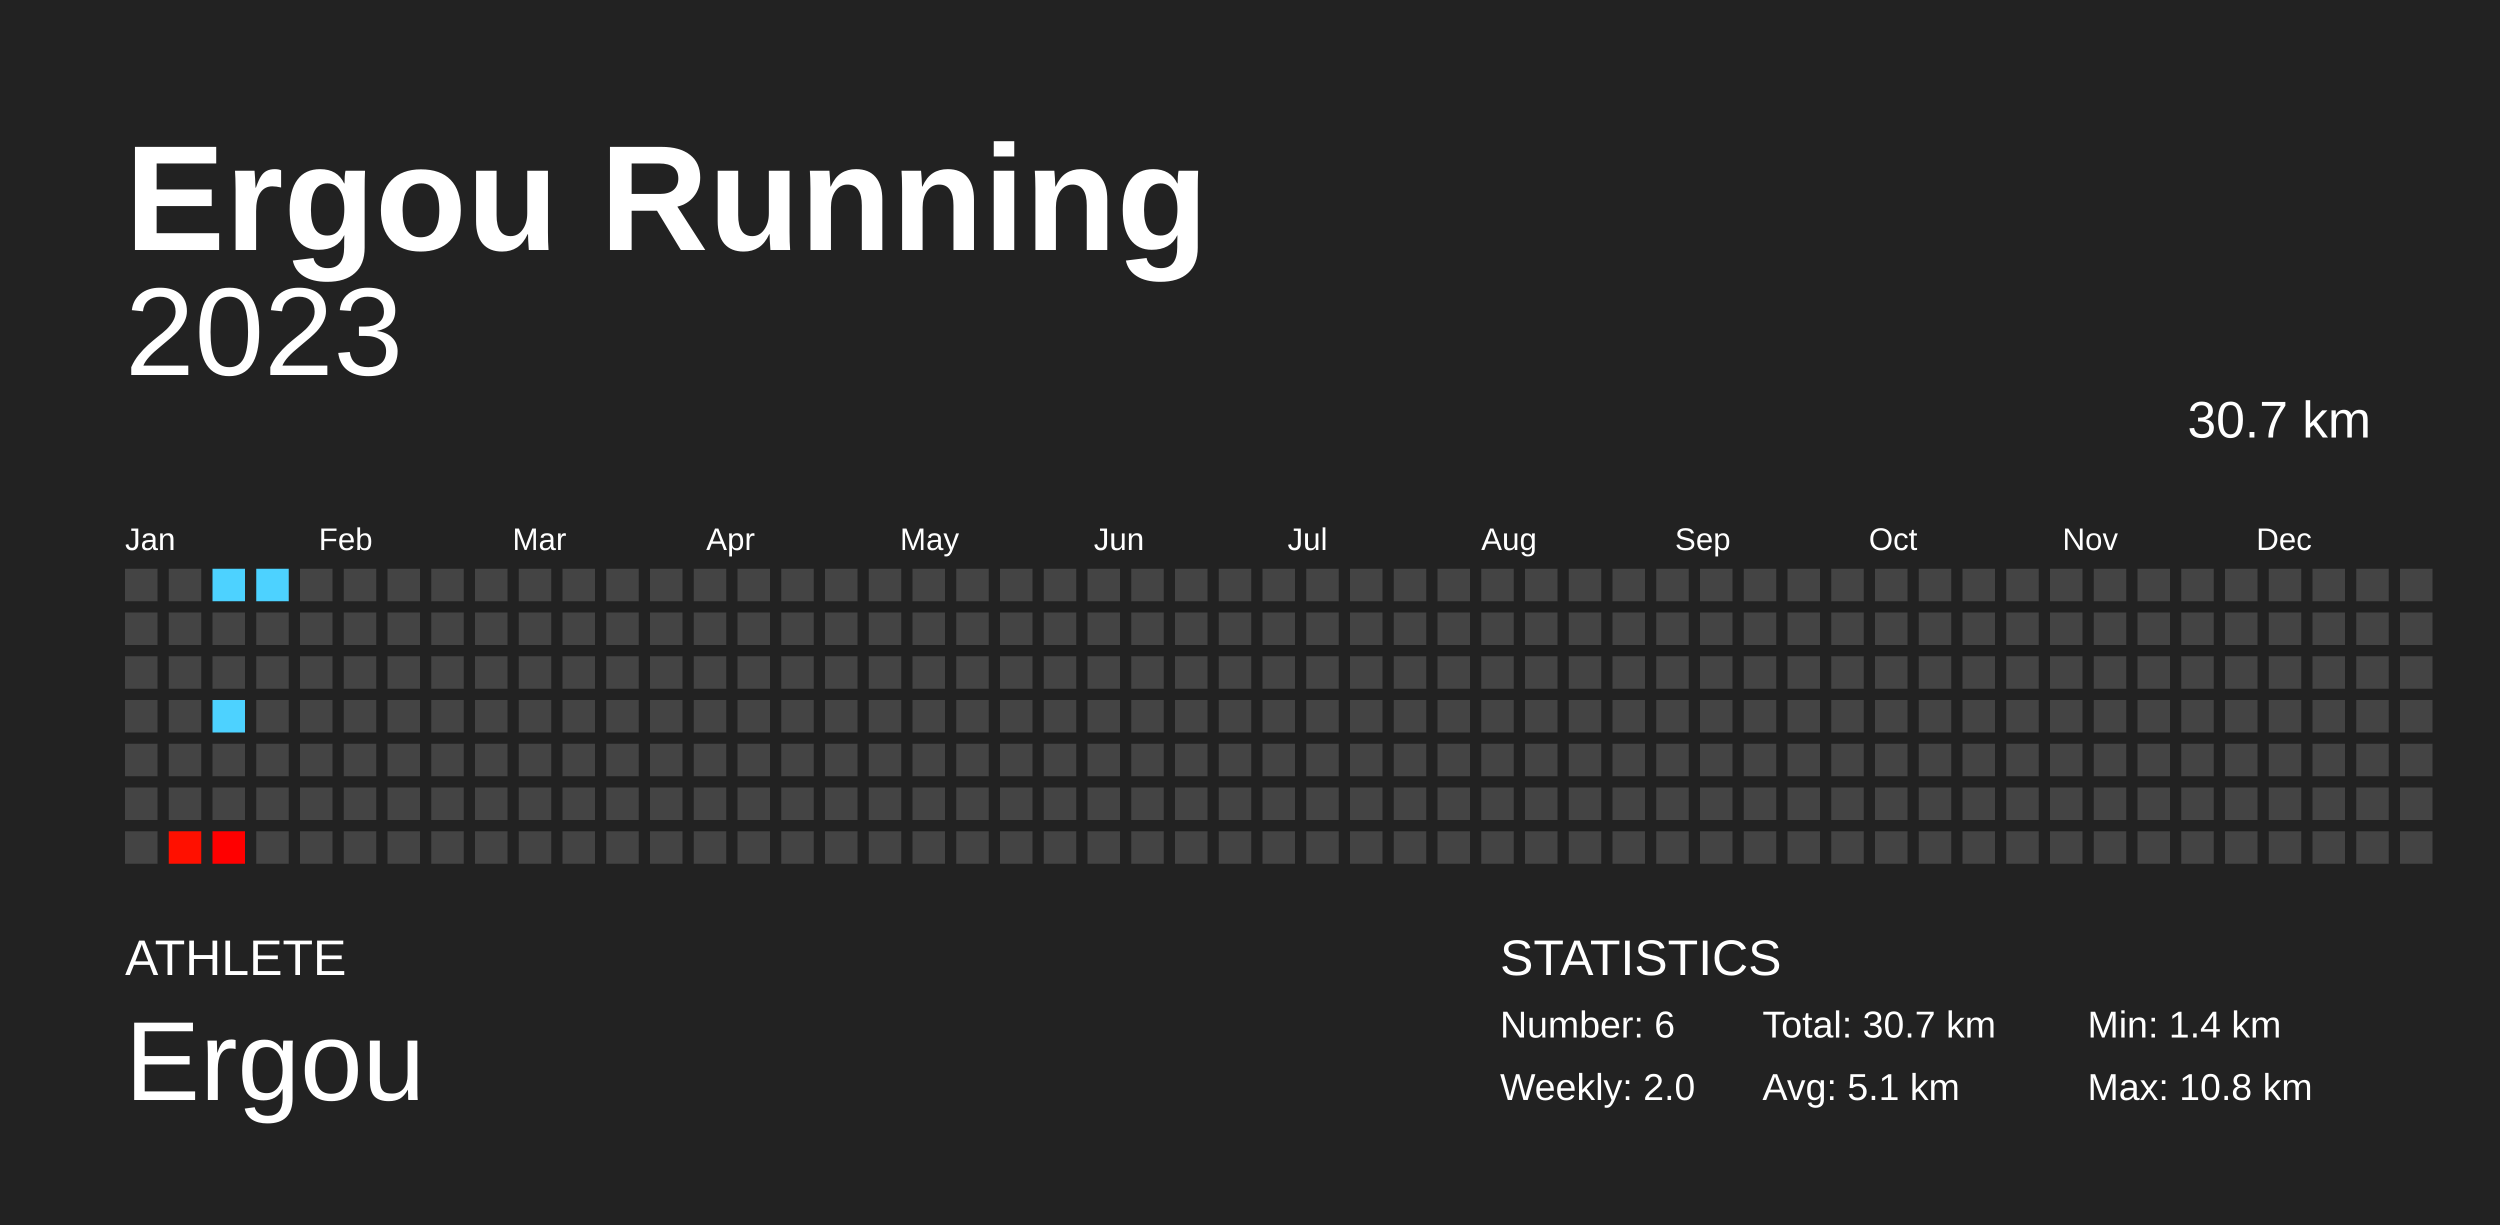
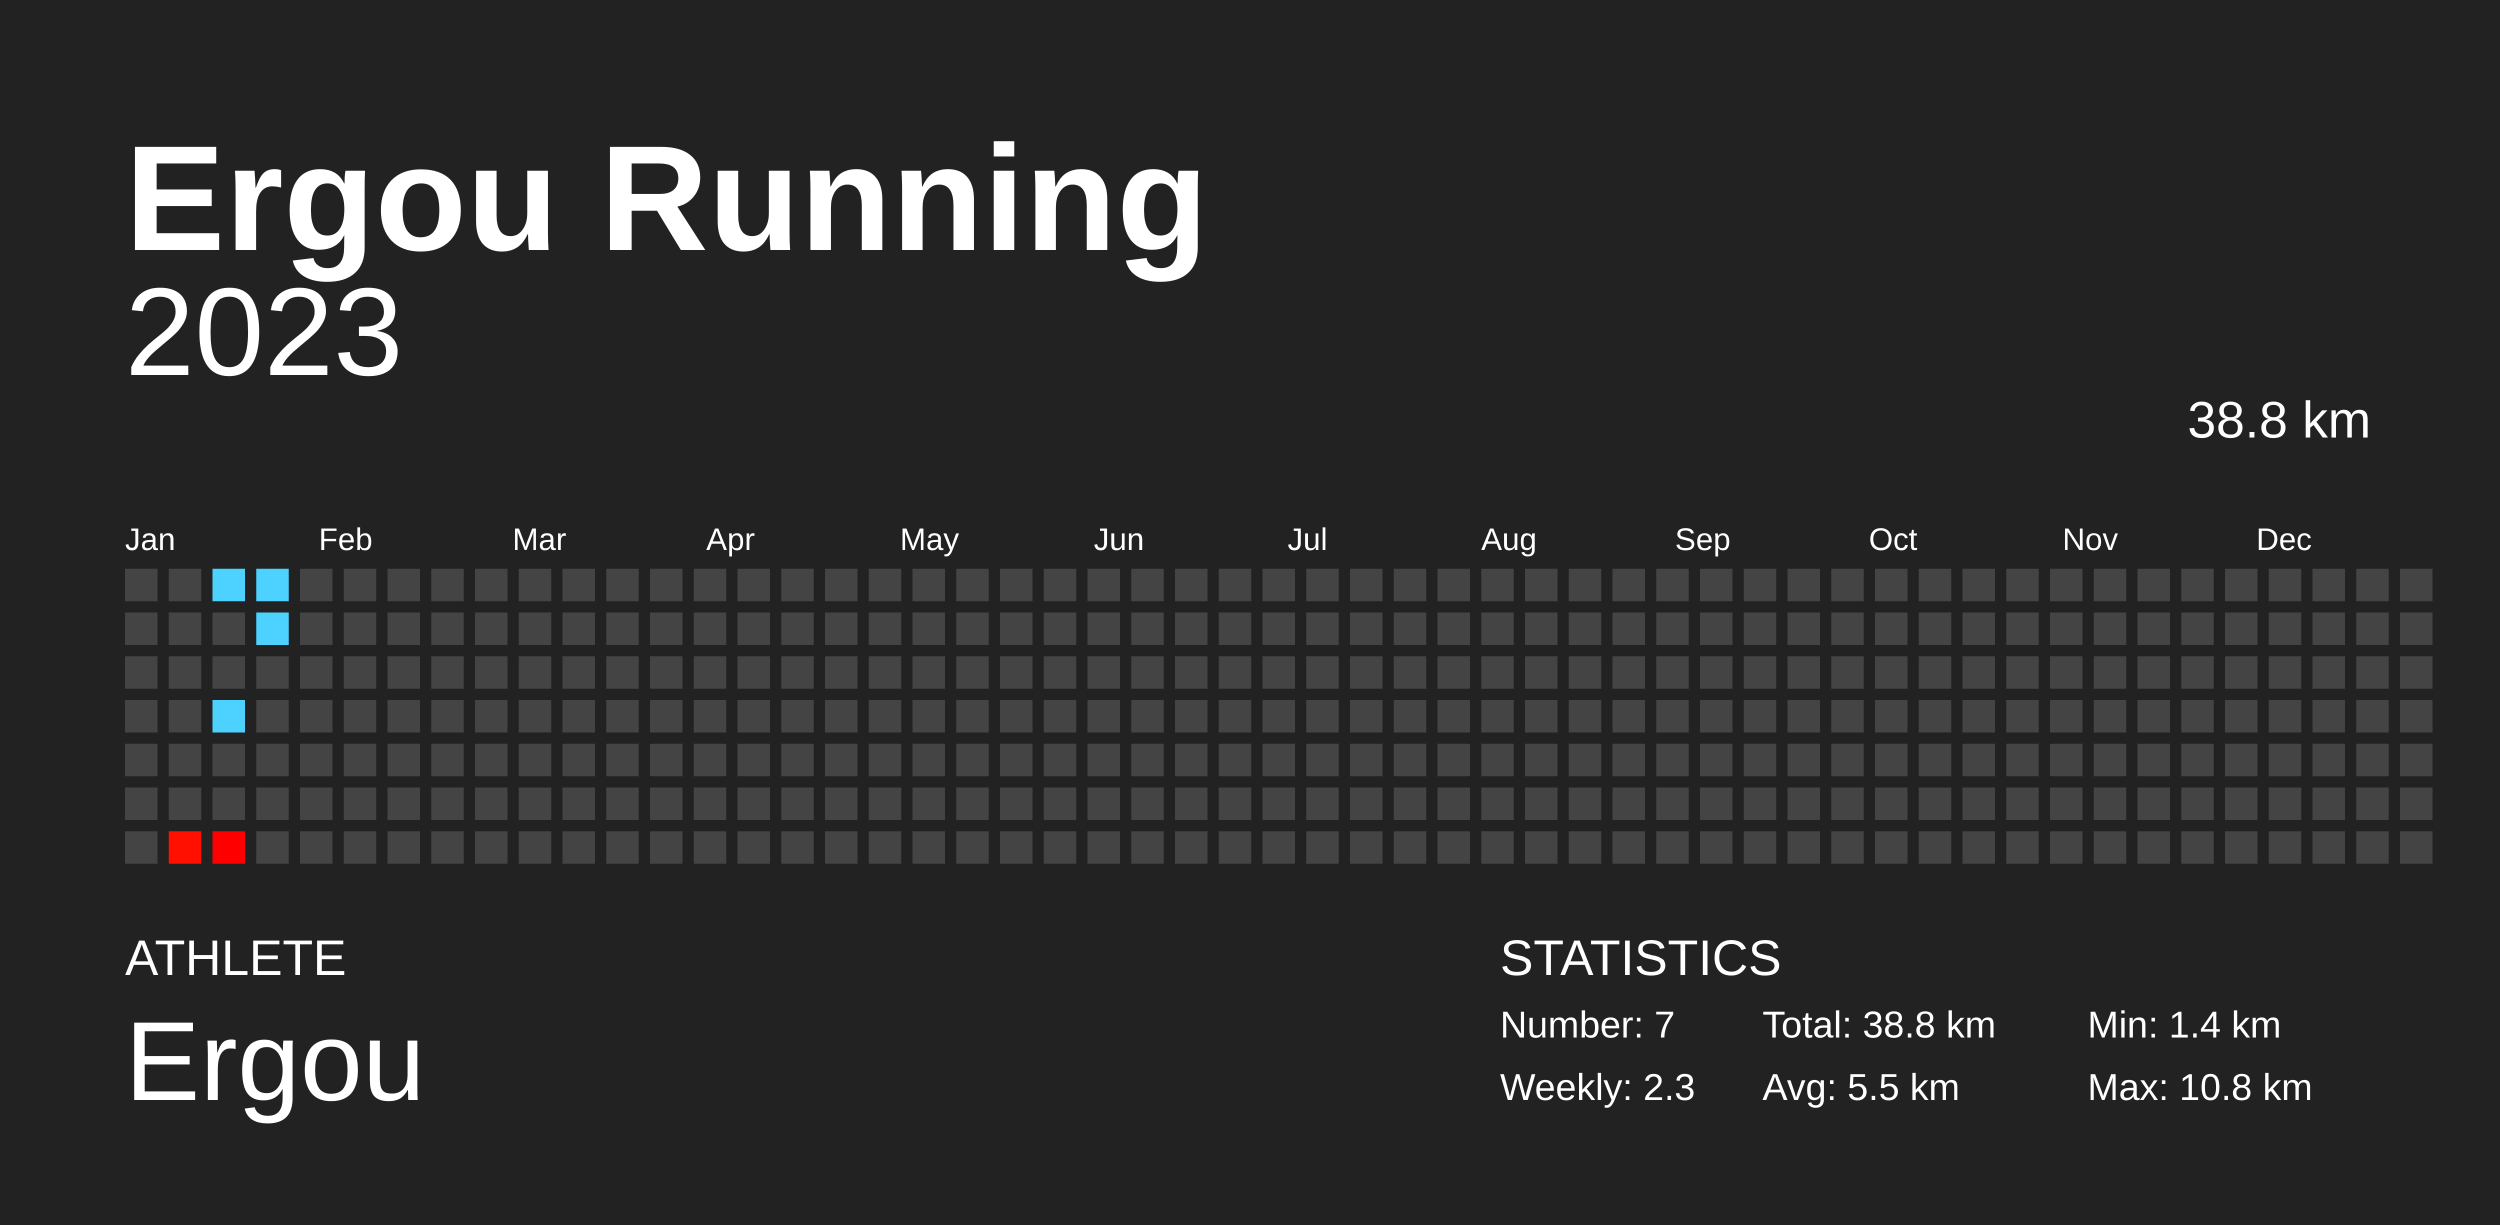
<svg xmlns="http://www.w3.org/2000/svg" baseProfile="full" height="98mm" version="1.1" viewBox="0,0,200,98" width="200mm">
  <defs />
  <rect fill="#222222" height="98" width="200" x="0" y="0" />
  <text fill="#FFFFFF" style="font-size:12px; font-family:Arial; font-weight:bold;" x="10" y="20">Ergou Running</text>
  <text fill="#FFFFFF" style="font-size:4px; font-family:Arial" x="10" y="78">ATHLETE</text>
  <text fill="#FFFFFF" style="font-size:9px; font-family:Arial" x="10" y="88">Ergou</text>
  <text fill="#FFFFFF" style="font-size:4px; font-family:Arial" x="120" y="78">STATISTICS</text>
-   <text fill="#FFFFFF" style="font-size:3px; font-family:Arial" x="120" y="83">Number: 6</text>
-   <text fill="#FFFFFF" style="font-size:3px; font-family:Arial" x="120" y="88">Weekly: 2.0</text>
-   <text fill="#FFFFFF" style="font-size:3px; font-family:Arial" x="141" y="83">Total: 30.7 km</text>
-   <text fill="#FFFFFF" style="font-size:3px; font-family:Arial" x="141" y="88">Avg: 5.1 km</text>
+   <text fill="#FFFFFF" style="font-size:3px; font-family:Arial" x="120" y="83">Number: 7</text>
+   <text fill="#FFFFFF" style="font-size:3px; font-family:Arial" x="120" y="88">Weekly: 2.3</text>
+   <text fill="#FFFFFF" style="font-size:3px; font-family:Arial" x="141" y="83">Total: 38.8 km</text>
+   <text fill="#FFFFFF" style="font-size:3px; font-family:Arial" x="141" y="88">Avg: 5.5 km</text>
  <text fill="#FFFFFF" style="font-size:3px; font-family:Arial" x="167" y="83">Min: 1.4 km</text>
  <text fill="#FFFFFF" style="font-size:3px; font-family:Arial" x="167" y="88">Max: 10.8 km</text>
  <text alignment-baseline="hanging" fill="#FFFFFF" style="font-size:10.0px; font-family:Arial;" x="10" y="30">2023</text>
-   <text alignment-baseline="hanging" fill="#FFFFFF" style="font-size:4.125px; font-family:Arial;" x="175" y="35">30.7 km</text>
+   <text alignment-baseline="hanging" fill="#FFFFFF" style="font-size:4.125px; font-family:Arial;" x="175" y="35">38.8 km</text>
  <text fill="#FFFFFF" style="font-size:2.5px; font-family:Arial" x="10.0" y="44">Jan</text>
  <text fill="#FFFFFF" style="font-size:2.5px; font-family:Arial" x="25.5" y="44">Feb</text>
  <text fill="#FFFFFF" style="font-size:2.5px; font-family:Arial" x="41.0" y="44">Mar</text>
  <text fill="#FFFFFF" style="font-size:2.5px; font-family:Arial" x="56.5" y="44">Apr</text>
  <text fill="#FFFFFF" style="font-size:2.5px; font-family:Arial" x="72.0" y="44">May</text>
  <text fill="#FFFFFF" style="font-size:2.5px; font-family:Arial" x="87.5" y="44">Jun</text>
  <text fill="#FFFFFF" style="font-size:2.5px; font-family:Arial" x="103.0" y="44">Jul</text>
  <text fill="#FFFFFF" style="font-size:2.5px; font-family:Arial" x="118.5" y="44">Aug</text>
  <text fill="#FFFFFF" style="font-size:2.5px; font-family:Arial" x="134.0" y="44">Sep</text>
  <text fill="#FFFFFF" style="font-size:2.5px; font-family:Arial" x="149.5" y="44">Oct</text>
  <text fill="#FFFFFF" style="font-size:2.5px; font-family:Arial" x="165.0" y="44">Nov</text>
  <text fill="#FFFFFF" style="font-size:2.5px; font-family:Arial" x="180.5" y="44">Dec</text>
  <rect fill="#444444" height="2.6" width="2.6" x="10.0" y="45.5" />
  <rect fill="#444444" height="2.6" width="2.6" x="10.0" y="49.0" />
  <rect fill="#444444" height="2.6" width="2.6" x="10.0" y="52.5" />
  <rect fill="#444444" height="2.6" width="2.6" x="10.0" y="56.0" />
  <rect fill="#444444" height="2.6" width="2.6" x="10.0" y="59.5" />
  <rect fill="#444444" height="2.6" width="2.6" x="10.0" y="63.0" />
  <rect fill="#444444" height="2.6" width="2.6" x="10.0" y="66.5" />
  <rect fill="#444444" height="2.6" width="2.6" x="13.5" y="45.5" />
  <rect fill="#444444" height="2.6" width="2.6" x="13.5" y="49.0" />
  <rect fill="#444444" height="2.6" width="2.6" x="13.5" y="52.5" />
  <rect fill="#444444" height="2.6" width="2.6" x="13.5" y="56.0" />
  <rect fill="#444444" height="2.6" width="2.6" x="13.5" y="59.5" />
  <rect fill="#444444" height="2.6" width="2.6" x="13.5" y="63.0" />
  <rect fill="#ff1000" height="2.6" width="2.6" x="13.5" y="66.5" />
  <rect fill="#4dd2ff" height="2.6" width="2.6" x="17.0" y="45.5" />
  <rect fill="#444444" height="2.6" width="2.6" x="17.0" y="49.0" />
  <rect fill="#444444" height="2.6" width="2.6" x="17.0" y="52.5" />
  <rect fill="#4dd2ff" height="2.6" width="2.6" x="17.0" y="56.0" />
  <rect fill="#444444" height="2.6" width="2.6" x="17.0" y="59.5" />
  <rect fill="#444444" height="2.6" width="2.6" x="17.0" y="63.0" />
  <rect fill="#ff0000" height="2.6" width="2.6" x="17.0" y="66.5" />
  <rect fill="#4dd2ff" height="2.6" width="2.6" x="20.5" y="45.5" />
-   <rect fill="#444444" height="2.6" width="2.6" x="20.5" y="49.0" />
+   <rect fill="#4dd2ff" height="2.6" width="2.6" x="20.5" y="49.0" />
  <rect fill="#444444" height="2.6" width="2.6" x="20.5" y="52.5" />
  <rect fill="#444444" height="2.6" width="2.6" x="20.5" y="56.0" />
  <rect fill="#444444" height="2.6" width="2.6" x="20.5" y="59.5" />
  <rect fill="#444444" height="2.6" width="2.6" x="20.5" y="63.0" />
  <rect fill="#444444" height="2.6" width="2.6" x="20.5" y="66.5" />
  <rect fill="#444444" height="2.6" width="2.6" x="24.0" y="45.5" />
  <rect fill="#444444" height="2.6" width="2.6" x="24.0" y="49.0" />
  <rect fill="#444444" height="2.6" width="2.6" x="24.0" y="52.5" />
  <rect fill="#444444" height="2.6" width="2.6" x="24.0" y="56.0" />
  <rect fill="#444444" height="2.6" width="2.6" x="24.0" y="59.5" />
  <rect fill="#444444" height="2.6" width="2.6" x="24.0" y="63.0" />
  <rect fill="#444444" height="2.6" width="2.6" x="24.0" y="66.5" />
  <rect fill="#444444" height="2.6" width="2.6" x="27.5" y="45.5" />
  <rect fill="#444444" height="2.6" width="2.6" x="27.5" y="49.0" />
  <rect fill="#444444" height="2.6" width="2.6" x="27.5" y="52.5" />
  <rect fill="#444444" height="2.6" width="2.6" x="27.5" y="56.0" />
  <rect fill="#444444" height="2.6" width="2.6" x="27.5" y="59.5" />
  <rect fill="#444444" height="2.6" width="2.6" x="27.5" y="63.0" />
  <rect fill="#444444" height="2.6" width="2.6" x="27.5" y="66.5" />
  <rect fill="#444444" height="2.6" width="2.6" x="31.0" y="45.5" />
  <rect fill="#444444" height="2.6" width="2.6" x="31.0" y="49.0" />
  <rect fill="#444444" height="2.6" width="2.6" x="31.0" y="52.5" />
  <rect fill="#444444" height="2.6" width="2.6" x="31.0" y="56.0" />
  <rect fill="#444444" height="2.6" width="2.6" x="31.0" y="59.5" />
  <rect fill="#444444" height="2.6" width="2.6" x="31.0" y="63.0" />
  <rect fill="#444444" height="2.6" width="2.6" x="31.0" y="66.5" />
  <rect fill="#444444" height="2.6" width="2.6" x="34.5" y="45.5" />
  <rect fill="#444444" height="2.6" width="2.6" x="34.5" y="49.0" />
  <rect fill="#444444" height="2.6" width="2.6" x="34.5" y="52.5" />
  <rect fill="#444444" height="2.6" width="2.6" x="34.5" y="56.0" />
  <rect fill="#444444" height="2.6" width="2.6" x="34.5" y="59.5" />
  <rect fill="#444444" height="2.6" width="2.6" x="34.5" y="63.0" />
  <rect fill="#444444" height="2.6" width="2.6" x="34.5" y="66.5" />
  <rect fill="#444444" height="2.6" width="2.6" x="38.0" y="45.5" />
  <rect fill="#444444" height="2.6" width="2.6" x="38.0" y="49.0" />
  <rect fill="#444444" height="2.6" width="2.6" x="38.0" y="52.5" />
  <rect fill="#444444" height="2.6" width="2.6" x="38.0" y="56.0" />
  <rect fill="#444444" height="2.6" width="2.6" x="38.0" y="59.5" />
  <rect fill="#444444" height="2.6" width="2.6" x="38.0" y="63.0" />
  <rect fill="#444444" height="2.6" width="2.6" x="38.0" y="66.5" />
  <rect fill="#444444" height="2.6" width="2.6" x="41.5" y="45.5" />
  <rect fill="#444444" height="2.6" width="2.6" x="41.5" y="49.0" />
  <rect fill="#444444" height="2.6" width="2.6" x="41.5" y="52.5" />
  <rect fill="#444444" height="2.6" width="2.6" x="41.5" y="56.0" />
  <rect fill="#444444" height="2.6" width="2.6" x="41.5" y="59.5" />
  <rect fill="#444444" height="2.6" width="2.6" x="41.5" y="63.0" />
  <rect fill="#444444" height="2.6" width="2.6" x="41.5" y="66.5" />
  <rect fill="#444444" height="2.6" width="2.6" x="45.0" y="45.5" />
  <rect fill="#444444" height="2.6" width="2.6" x="45.0" y="49.0" />
  <rect fill="#444444" height="2.6" width="2.6" x="45.0" y="52.5" />
  <rect fill="#444444" height="2.6" width="2.6" x="45.0" y="56.0" />
  <rect fill="#444444" height="2.6" width="2.6" x="45.0" y="59.5" />
  <rect fill="#444444" height="2.6" width="2.6" x="45.0" y="63.0" />
  <rect fill="#444444" height="2.6" width="2.6" x="45.0" y="66.5" />
  <rect fill="#444444" height="2.6" width="2.6" x="48.5" y="45.5" />
  <rect fill="#444444" height="2.6" width="2.6" x="48.5" y="49.0" />
  <rect fill="#444444" height="2.6" width="2.6" x="48.5" y="52.5" />
  <rect fill="#444444" height="2.6" width="2.6" x="48.5" y="56.0" />
  <rect fill="#444444" height="2.6" width="2.6" x="48.5" y="59.5" />
  <rect fill="#444444" height="2.6" width="2.6" x="48.5" y="63.0" />
  <rect fill="#444444" height="2.6" width="2.6" x="48.5" y="66.5" />
  <rect fill="#444444" height="2.6" width="2.6" x="52.0" y="45.5" />
  <rect fill="#444444" height="2.6" width="2.6" x="52.0" y="49.0" />
  <rect fill="#444444" height="2.6" width="2.6" x="52.0" y="52.5" />
  <rect fill="#444444" height="2.6" width="2.6" x="52.0" y="56.0" />
  <rect fill="#444444" height="2.6" width="2.6" x="52.0" y="59.5" />
  <rect fill="#444444" height="2.6" width="2.6" x="52.0" y="63.0" />
  <rect fill="#444444" height="2.6" width="2.6" x="52.0" y="66.5" />
  <rect fill="#444444" height="2.6" width="2.6" x="55.5" y="45.5" />
  <rect fill="#444444" height="2.6" width="2.6" x="55.5" y="49.0" />
  <rect fill="#444444" height="2.6" width="2.6" x="55.5" y="52.5" />
  <rect fill="#444444" height="2.6" width="2.6" x="55.5" y="56.0" />
  <rect fill="#444444" height="2.6" width="2.6" x="55.5" y="59.5" />
  <rect fill="#444444" height="2.6" width="2.6" x="55.5" y="63.0" />
  <rect fill="#444444" height="2.6" width="2.6" x="55.5" y="66.5" />
  <rect fill="#444444" height="2.6" width="2.6" x="59.0" y="45.5" />
  <rect fill="#444444" height="2.6" width="2.6" x="59.0" y="49.0" />
  <rect fill="#444444" height="2.6" width="2.6" x="59.0" y="52.5" />
  <rect fill="#444444" height="2.6" width="2.6" x="59.0" y="56.0" />
  <rect fill="#444444" height="2.6" width="2.6" x="59.0" y="59.5" />
  <rect fill="#444444" height="2.6" width="2.6" x="59.0" y="63.0" />
  <rect fill="#444444" height="2.6" width="2.6" x="59.0" y="66.5" />
  <rect fill="#444444" height="2.6" width="2.6" x="62.5" y="45.5" />
  <rect fill="#444444" height="2.6" width="2.6" x="62.5" y="49.0" />
  <rect fill="#444444" height="2.6" width="2.6" x="62.5" y="52.5" />
  <rect fill="#444444" height="2.6" width="2.6" x="62.5" y="56.0" />
  <rect fill="#444444" height="2.6" width="2.6" x="62.5" y="59.5" />
  <rect fill="#444444" height="2.6" width="2.6" x="62.5" y="63.0" />
  <rect fill="#444444" height="2.6" width="2.6" x="62.5" y="66.5" />
  <rect fill="#444444" height="2.6" width="2.6" x="66.0" y="45.5" />
  <rect fill="#444444" height="2.6" width="2.6" x="66.0" y="49.0" />
  <rect fill="#444444" height="2.6" width="2.6" x="66.0" y="52.5" />
  <rect fill="#444444" height="2.6" width="2.6" x="66.0" y="56.0" />
  <rect fill="#444444" height="2.6" width="2.6" x="66.0" y="59.5" />
  <rect fill="#444444" height="2.6" width="2.6" x="66.0" y="63.0" />
  <rect fill="#444444" height="2.6" width="2.6" x="66.0" y="66.5" />
  <rect fill="#444444" height="2.6" width="2.6" x="69.5" y="45.5" />
  <rect fill="#444444" height="2.6" width="2.6" x="69.5" y="49.0" />
  <rect fill="#444444" height="2.6" width="2.6" x="69.5" y="52.5" />
  <rect fill="#444444" height="2.6" width="2.6" x="69.5" y="56.0" />
  <rect fill="#444444" height="2.6" width="2.6" x="69.5" y="59.5" />
  <rect fill="#444444" height="2.6" width="2.6" x="69.5" y="63.0" />
  <rect fill="#444444" height="2.6" width="2.6" x="69.5" y="66.5" />
  <rect fill="#444444" height="2.6" width="2.6" x="73.0" y="45.5" />
  <rect fill="#444444" height="2.6" width="2.6" x="73.0" y="49.0" />
  <rect fill="#444444" height="2.6" width="2.6" x="73.0" y="52.5" />
  <rect fill="#444444" height="2.6" width="2.6" x="73.0" y="56.0" />
  <rect fill="#444444" height="2.6" width="2.6" x="73.0" y="59.5" />
  <rect fill="#444444" height="2.6" width="2.6" x="73.0" y="63.0" />
  <rect fill="#444444" height="2.6" width="2.6" x="73.0" y="66.5" />
  <rect fill="#444444" height="2.6" width="2.6" x="76.5" y="45.5" />
  <rect fill="#444444" height="2.6" width="2.6" x="76.5" y="49.0" />
  <rect fill="#444444" height="2.6" width="2.6" x="76.5" y="52.5" />
  <rect fill="#444444" height="2.6" width="2.6" x="76.5" y="56.0" />
  <rect fill="#444444" height="2.6" width="2.6" x="76.5" y="59.5" />
  <rect fill="#444444" height="2.6" width="2.6" x="76.5" y="63.0" />
  <rect fill="#444444" height="2.6" width="2.6" x="76.5" y="66.5" />
  <rect fill="#444444" height="2.6" width="2.6" x="80.0" y="45.5" />
  <rect fill="#444444" height="2.6" width="2.6" x="80.0" y="49.0" />
  <rect fill="#444444" height="2.6" width="2.6" x="80.0" y="52.5" />
  <rect fill="#444444" height="2.6" width="2.6" x="80.0" y="56.0" />
  <rect fill="#444444" height="2.6" width="2.6" x="80.0" y="59.5" />
  <rect fill="#444444" height="2.6" width="2.6" x="80.0" y="63.0" />
  <rect fill="#444444" height="2.6" width="2.6" x="80.0" y="66.5" />
  <rect fill="#444444" height="2.6" width="2.6" x="83.5" y="45.5" />
  <rect fill="#444444" height="2.6" width="2.6" x="83.5" y="49.0" />
  <rect fill="#444444" height="2.6" width="2.6" x="83.5" y="52.5" />
  <rect fill="#444444" height="2.6" width="2.6" x="83.5" y="56.0" />
  <rect fill="#444444" height="2.6" width="2.6" x="83.5" y="59.5" />
  <rect fill="#444444" height="2.6" width="2.6" x="83.5" y="63.0" />
  <rect fill="#444444" height="2.6" width="2.6" x="83.5" y="66.5" />
  <rect fill="#444444" height="2.6" width="2.6" x="87.0" y="45.5" />
  <rect fill="#444444" height="2.6" width="2.6" x="87.0" y="49.0" />
  <rect fill="#444444" height="2.6" width="2.6" x="87.0" y="52.5" />
  <rect fill="#444444" height="2.6" width="2.6" x="87.0" y="56.0" />
  <rect fill="#444444" height="2.6" width="2.6" x="87.0" y="59.5" />
  <rect fill="#444444" height="2.6" width="2.6" x="87.0" y="63.0" />
  <rect fill="#444444" height="2.6" width="2.6" x="87.0" y="66.5" />
  <rect fill="#444444" height="2.6" width="2.6" x="90.5" y="45.5" />
  <rect fill="#444444" height="2.6" width="2.6" x="90.5" y="49.0" />
  <rect fill="#444444" height="2.6" width="2.6" x="90.5" y="52.5" />
  <rect fill="#444444" height="2.6" width="2.6" x="90.5" y="56.0" />
  <rect fill="#444444" height="2.6" width="2.6" x="90.5" y="59.5" />
  <rect fill="#444444" height="2.6" width="2.6" x="90.5" y="63.0" />
  <rect fill="#444444" height="2.6" width="2.6" x="90.5" y="66.5" />
  <rect fill="#444444" height="2.6" width="2.6" x="94.0" y="45.5" />
  <rect fill="#444444" height="2.6" width="2.6" x="94.0" y="49.0" />
  <rect fill="#444444" height="2.6" width="2.6" x="94.0" y="52.5" />
  <rect fill="#444444" height="2.6" width="2.6" x="94.0" y="56.0" />
  <rect fill="#444444" height="2.6" width="2.6" x="94.0" y="59.5" />
  <rect fill="#444444" height="2.6" width="2.6" x="94.0" y="63.0" />
  <rect fill="#444444" height="2.6" width="2.6" x="94.0" y="66.5" />
  <rect fill="#444444" height="2.6" width="2.6" x="97.5" y="45.5" />
  <rect fill="#444444" height="2.6" width="2.6" x="97.5" y="49.0" />
  <rect fill="#444444" height="2.6" width="2.6" x="97.5" y="52.5" />
  <rect fill="#444444" height="2.6" width="2.6" x="97.5" y="56.0" />
  <rect fill="#444444" height="2.6" width="2.6" x="97.5" y="59.5" />
  <rect fill="#444444" height="2.6" width="2.6" x="97.5" y="63.0" />
  <rect fill="#444444" height="2.6" width="2.6" x="97.5" y="66.5" />
  <rect fill="#444444" height="2.6" width="2.6" x="101.0" y="45.5" />
  <rect fill="#444444" height="2.6" width="2.6" x="101.0" y="49.0" />
  <rect fill="#444444" height="2.6" width="2.6" x="101.0" y="52.5" />
  <rect fill="#444444" height="2.6" width="2.6" x="101.0" y="56.0" />
  <rect fill="#444444" height="2.6" width="2.6" x="101.0" y="59.5" />
  <rect fill="#444444" height="2.6" width="2.6" x="101.0" y="63.0" />
  <rect fill="#444444" height="2.6" width="2.6" x="101.0" y="66.5" />
  <rect fill="#444444" height="2.6" width="2.6" x="104.5" y="45.5" />
  <rect fill="#444444" height="2.6" width="2.6" x="104.5" y="49.0" />
  <rect fill="#444444" height="2.6" width="2.6" x="104.5" y="52.5" />
  <rect fill="#444444" height="2.6" width="2.6" x="104.5" y="56.0" />
  <rect fill="#444444" height="2.6" width="2.6" x="104.5" y="59.5" />
  <rect fill="#444444" height="2.6" width="2.6" x="104.5" y="63.0" />
  <rect fill="#444444" height="2.6" width="2.6" x="104.5" y="66.5" />
  <rect fill="#444444" height="2.6" width="2.6" x="108.0" y="45.5" />
  <rect fill="#444444" height="2.6" width="2.6" x="108.0" y="49.0" />
  <rect fill="#444444" height="2.6" width="2.6" x="108.0" y="52.5" />
  <rect fill="#444444" height="2.6" width="2.6" x="108.0" y="56.0" />
  <rect fill="#444444" height="2.6" width="2.6" x="108.0" y="59.5" />
  <rect fill="#444444" height="2.6" width="2.6" x="108.0" y="63.0" />
  <rect fill="#444444" height="2.6" width="2.6" x="108.0" y="66.5" />
  <rect fill="#444444" height="2.6" width="2.6" x="111.5" y="45.5" />
  <rect fill="#444444" height="2.6" width="2.6" x="111.5" y="49.0" />
  <rect fill="#444444" height="2.6" width="2.6" x="111.5" y="52.5" />
  <rect fill="#444444" height="2.6" width="2.6" x="111.5" y="56.0" />
  <rect fill="#444444" height="2.6" width="2.6" x="111.5" y="59.5" />
  <rect fill="#444444" height="2.6" width="2.6" x="111.5" y="63.0" />
  <rect fill="#444444" height="2.6" width="2.6" x="111.5" y="66.5" />
  <rect fill="#444444" height="2.6" width="2.6" x="115.0" y="45.5" />
  <rect fill="#444444" height="2.6" width="2.6" x="115.0" y="49.0" />
  <rect fill="#444444" height="2.6" width="2.6" x="115.0" y="52.5" />
  <rect fill="#444444" height="2.6" width="2.6" x="115.0" y="56.0" />
  <rect fill="#444444" height="2.6" width="2.6" x="115.0" y="59.5" />
  <rect fill="#444444" height="2.6" width="2.6" x="115.0" y="63.0" />
  <rect fill="#444444" height="2.6" width="2.6" x="115.0" y="66.5" />
  <rect fill="#444444" height="2.6" width="2.6" x="118.5" y="45.5" />
  <rect fill="#444444" height="2.6" width="2.6" x="118.5" y="49.0" />
  <rect fill="#444444" height="2.6" width="2.6" x="118.5" y="52.5" />
  <rect fill="#444444" height="2.6" width="2.6" x="118.5" y="56.0" />
  <rect fill="#444444" height="2.6" width="2.6" x="118.5" y="59.5" />
  <rect fill="#444444" height="2.6" width="2.6" x="118.5" y="63.0" />
  <rect fill="#444444" height="2.6" width="2.6" x="118.5" y="66.5" />
  <rect fill="#444444" height="2.6" width="2.6" x="122.0" y="45.5" />
  <rect fill="#444444" height="2.6" width="2.6" x="122.0" y="49.0" />
  <rect fill="#444444" height="2.6" width="2.6" x="122.0" y="52.5" />
  <rect fill="#444444" height="2.6" width="2.6" x="122.0" y="56.0" />
  <rect fill="#444444" height="2.6" width="2.6" x="122.0" y="59.5" />
  <rect fill="#444444" height="2.6" width="2.6" x="122.0" y="63.0" />
  <rect fill="#444444" height="2.6" width="2.6" x="122.0" y="66.5" />
  <rect fill="#444444" height="2.6" width="2.6" x="125.5" y="45.5" />
  <rect fill="#444444" height="2.6" width="2.6" x="125.5" y="49.0" />
  <rect fill="#444444" height="2.6" width="2.6" x="125.5" y="52.5" />
  <rect fill="#444444" height="2.6" width="2.6" x="125.5" y="56.0" />
  <rect fill="#444444" height="2.6" width="2.6" x="125.5" y="59.5" />
  <rect fill="#444444" height="2.6" width="2.6" x="125.5" y="63.0" />
  <rect fill="#444444" height="2.6" width="2.6" x="125.5" y="66.5" />
  <rect fill="#444444" height="2.6" width="2.6" x="129.0" y="45.5" />
  <rect fill="#444444" height="2.6" width="2.6" x="129.0" y="49.0" />
  <rect fill="#444444" height="2.6" width="2.6" x="129.0" y="52.5" />
  <rect fill="#444444" height="2.6" width="2.6" x="129.0" y="56.0" />
  <rect fill="#444444" height="2.6" width="2.6" x="129.0" y="59.5" />
  <rect fill="#444444" height="2.6" width="2.6" x="129.0" y="63.0" />
  <rect fill="#444444" height="2.6" width="2.6" x="129.0" y="66.5" />
  <rect fill="#444444" height="2.6" width="2.6" x="132.5" y="45.5" />
  <rect fill="#444444" height="2.6" width="2.6" x="132.5" y="49.0" />
  <rect fill="#444444" height="2.6" width="2.6" x="132.5" y="52.5" />
  <rect fill="#444444" height="2.6" width="2.6" x="132.5" y="56.0" />
  <rect fill="#444444" height="2.6" width="2.6" x="132.5" y="59.5" />
  <rect fill="#444444" height="2.6" width="2.6" x="132.5" y="63.0" />
  <rect fill="#444444" height="2.6" width="2.6" x="132.5" y="66.5" />
  <rect fill="#444444" height="2.6" width="2.6" x="136.0" y="45.5" />
  <rect fill="#444444" height="2.6" width="2.6" x="136.0" y="49.0" />
  <rect fill="#444444" height="2.6" width="2.6" x="136.0" y="52.5" />
  <rect fill="#444444" height="2.6" width="2.6" x="136.0" y="56.0" />
  <rect fill="#444444" height="2.6" width="2.6" x="136.0" y="59.5" />
  <rect fill="#444444" height="2.6" width="2.6" x="136.0" y="63.0" />
  <rect fill="#444444" height="2.6" width="2.6" x="136.0" y="66.5" />
  <rect fill="#444444" height="2.6" width="2.6" x="139.5" y="45.5" />
  <rect fill="#444444" height="2.6" width="2.6" x="139.5" y="49.0" />
  <rect fill="#444444" height="2.6" width="2.6" x="139.5" y="52.5" />
  <rect fill="#444444" height="2.6" width="2.6" x="139.5" y="56.0" />
  <rect fill="#444444" height="2.6" width="2.6" x="139.5" y="59.5" />
  <rect fill="#444444" height="2.6" width="2.6" x="139.5" y="63.0" />
  <rect fill="#444444" height="2.6" width="2.6" x="139.5" y="66.5" />
  <rect fill="#444444" height="2.6" width="2.6" x="143.0" y="45.5" />
  <rect fill="#444444" height="2.6" width="2.6" x="143.0" y="49.0" />
  <rect fill="#444444" height="2.6" width="2.6" x="143.0" y="52.5" />
  <rect fill="#444444" height="2.6" width="2.6" x="143.0" y="56.0" />
  <rect fill="#444444" height="2.6" width="2.6" x="143.0" y="59.5" />
  <rect fill="#444444" height="2.6" width="2.6" x="143.0" y="63.0" />
  <rect fill="#444444" height="2.6" width="2.6" x="143.0" y="66.5" />
  <rect fill="#444444" height="2.6" width="2.6" x="146.5" y="45.5" />
  <rect fill="#444444" height="2.6" width="2.6" x="146.5" y="49.0" />
  <rect fill="#444444" height="2.6" width="2.6" x="146.5" y="52.5" />
  <rect fill="#444444" height="2.6" width="2.6" x="146.5" y="56.0" />
  <rect fill="#444444" height="2.6" width="2.6" x="146.5" y="59.5" />
  <rect fill="#444444" height="2.6" width="2.6" x="146.5" y="63.0" />
  <rect fill="#444444" height="2.6" width="2.6" x="146.5" y="66.5" />
  <rect fill="#444444" height="2.6" width="2.6" x="150.0" y="45.5" />
  <rect fill="#444444" height="2.6" width="2.6" x="150.0" y="49.0" />
  <rect fill="#444444" height="2.6" width="2.6" x="150.0" y="52.5" />
  <rect fill="#444444" height="2.6" width="2.6" x="150.0" y="56.0" />
  <rect fill="#444444" height="2.6" width="2.6" x="150.0" y="59.5" />
  <rect fill="#444444" height="2.6" width="2.6" x="150.0" y="63.0" />
  <rect fill="#444444" height="2.6" width="2.6" x="150.0" y="66.5" />
  <rect fill="#444444" height="2.6" width="2.6" x="153.5" y="45.5" />
  <rect fill="#444444" height="2.6" width="2.6" x="153.5" y="49.0" />
  <rect fill="#444444" height="2.6" width="2.6" x="153.5" y="52.5" />
  <rect fill="#444444" height="2.6" width="2.6" x="153.5" y="56.0" />
  <rect fill="#444444" height="2.6" width="2.6" x="153.5" y="59.5" />
  <rect fill="#444444" height="2.6" width="2.6" x="153.5" y="63.0" />
  <rect fill="#444444" height="2.6" width="2.6" x="153.5" y="66.5" />
  <rect fill="#444444" height="2.6" width="2.6" x="157.0" y="45.5" />
  <rect fill="#444444" height="2.6" width="2.6" x="157.0" y="49.0" />
  <rect fill="#444444" height="2.6" width="2.6" x="157.0" y="52.5" />
  <rect fill="#444444" height="2.6" width="2.6" x="157.0" y="56.0" />
  <rect fill="#444444" height="2.6" width="2.6" x="157.0" y="59.5" />
  <rect fill="#444444" height="2.6" width="2.6" x="157.0" y="63.0" />
  <rect fill="#444444" height="2.6" width="2.6" x="157.0" y="66.5" />
  <rect fill="#444444" height="2.6" width="2.6" x="160.5" y="45.5" />
  <rect fill="#444444" height="2.6" width="2.6" x="160.5" y="49.0" />
  <rect fill="#444444" height="2.6" width="2.6" x="160.5" y="52.5" />
  <rect fill="#444444" height="2.6" width="2.6" x="160.5" y="56.0" />
  <rect fill="#444444" height="2.6" width="2.6" x="160.5" y="59.5" />
  <rect fill="#444444" height="2.6" width="2.6" x="160.5" y="63.0" />
  <rect fill="#444444" height="2.6" width="2.6" x="160.5" y="66.5" />
  <rect fill="#444444" height="2.6" width="2.6" x="164.0" y="45.5" />
  <rect fill="#444444" height="2.6" width="2.6" x="164.0" y="49.0" />
  <rect fill="#444444" height="2.6" width="2.6" x="164.0" y="52.5" />
  <rect fill="#444444" height="2.6" width="2.6" x="164.0" y="56.0" />
  <rect fill="#444444" height="2.6" width="2.6" x="164.0" y="59.5" />
  <rect fill="#444444" height="2.6" width="2.6" x="164.0" y="63.0" />
  <rect fill="#444444" height="2.6" width="2.6" x="164.0" y="66.5" />
  <rect fill="#444444" height="2.6" width="2.6" x="167.5" y="45.5" />
  <rect fill="#444444" height="2.6" width="2.6" x="167.5" y="49.0" />
  <rect fill="#444444" height="2.6" width="2.6" x="167.5" y="52.5" />
  <rect fill="#444444" height="2.6" width="2.6" x="167.5" y="56.0" />
  <rect fill="#444444" height="2.6" width="2.6" x="167.5" y="59.5" />
  <rect fill="#444444" height="2.6" width="2.6" x="167.5" y="63.0" />
  <rect fill="#444444" height="2.6" width="2.6" x="167.5" y="66.5" />
  <rect fill="#444444" height="2.6" width="2.6" x="171.0" y="45.5" />
  <rect fill="#444444" height="2.6" width="2.6" x="171.0" y="49.0" />
  <rect fill="#444444" height="2.6" width="2.6" x="171.0" y="52.5" />
  <rect fill="#444444" height="2.6" width="2.6" x="171.0" y="56.0" />
  <rect fill="#444444" height="2.6" width="2.6" x="171.0" y="59.5" />
  <rect fill="#444444" height="2.6" width="2.6" x="171.0" y="63.0" />
  <rect fill="#444444" height="2.6" width="2.6" x="171.0" y="66.5" />
  <rect fill="#444444" height="2.6" width="2.6" x="174.5" y="45.5" />
  <rect fill="#444444" height="2.6" width="2.6" x="174.5" y="49.0" />
  <rect fill="#444444" height="2.6" width="2.6" x="174.5" y="52.5" />
  <rect fill="#444444" height="2.6" width="2.6" x="174.5" y="56.0" />
  <rect fill="#444444" height="2.6" width="2.6" x="174.5" y="59.5" />
  <rect fill="#444444" height="2.6" width="2.6" x="174.5" y="63.0" />
  <rect fill="#444444" height="2.6" width="2.6" x="174.5" y="66.5" />
  <rect fill="#444444" height="2.6" width="2.6" x="178.0" y="45.5" />
  <rect fill="#444444" height="2.6" width="2.6" x="178.0" y="49.0" />
  <rect fill="#444444" height="2.6" width="2.6" x="178.0" y="52.5" />
  <rect fill="#444444" height="2.6" width="2.6" x="178.0" y="56.0" />
  <rect fill="#444444" height="2.6" width="2.6" x="178.0" y="59.5" />
  <rect fill="#444444" height="2.6" width="2.6" x="178.0" y="63.0" />
  <rect fill="#444444" height="2.6" width="2.6" x="178.0" y="66.5" />
  <rect fill="#444444" height="2.6" width="2.6" x="181.5" y="45.5" />
  <rect fill="#444444" height="2.6" width="2.6" x="181.5" y="49.0" />
  <rect fill="#444444" height="2.6" width="2.6" x="181.5" y="52.5" />
  <rect fill="#444444" height="2.6" width="2.6" x="181.5" y="56.0" />
  <rect fill="#444444" height="2.6" width="2.6" x="181.5" y="59.5" />
  <rect fill="#444444" height="2.6" width="2.6" x="181.5" y="63.0" />
  <rect fill="#444444" height="2.6" width="2.6" x="181.5" y="66.5" />
  <rect fill="#444444" height="2.6" width="2.6" x="185.0" y="45.5" />
  <rect fill="#444444" height="2.6" width="2.6" x="185.0" y="49.0" />
  <rect fill="#444444" height="2.6" width="2.6" x="185.0" y="52.5" />
  <rect fill="#444444" height="2.6" width="2.6" x="185.0" y="56.0" />
  <rect fill="#444444" height="2.6" width="2.6" x="185.0" y="59.5" />
  <rect fill="#444444" height="2.6" width="2.6" x="185.0" y="63.0" />
  <rect fill="#444444" height="2.6" width="2.6" x="185.0" y="66.5" />
  <rect fill="#444444" height="2.6" width="2.6" x="188.5" y="45.5" />
  <rect fill="#444444" height="2.6" width="2.6" x="188.5" y="49.0" />
  <rect fill="#444444" height="2.6" width="2.6" x="188.5" y="52.5" />
  <rect fill="#444444" height="2.6" width="2.6" x="188.5" y="56.0" />
  <rect fill="#444444" height="2.6" width="2.6" x="188.5" y="59.5" />
  <rect fill="#444444" height="2.6" width="2.6" x="188.5" y="63.0" />
  <rect fill="#444444" height="2.6" width="2.6" x="188.5" y="66.5" />
  <rect fill="#444444" height="2.6" width="2.6" x="192.0" y="45.5" />
  <rect fill="#444444" height="2.6" width="2.6" x="192.0" y="49.0" />
  <rect fill="#444444" height="2.6" width="2.6" x="192.0" y="52.5" />
  <rect fill="#444444" height="2.6" width="2.6" x="192.0" y="56.0" />
  <rect fill="#444444" height="2.6" width="2.6" x="192.0" y="59.5" />
  <rect fill="#444444" height="2.6" width="2.6" x="192.0" y="63.0" />
  <rect fill="#444444" height="2.6" width="2.6" x="192.0" y="66.5" />
</svg>
